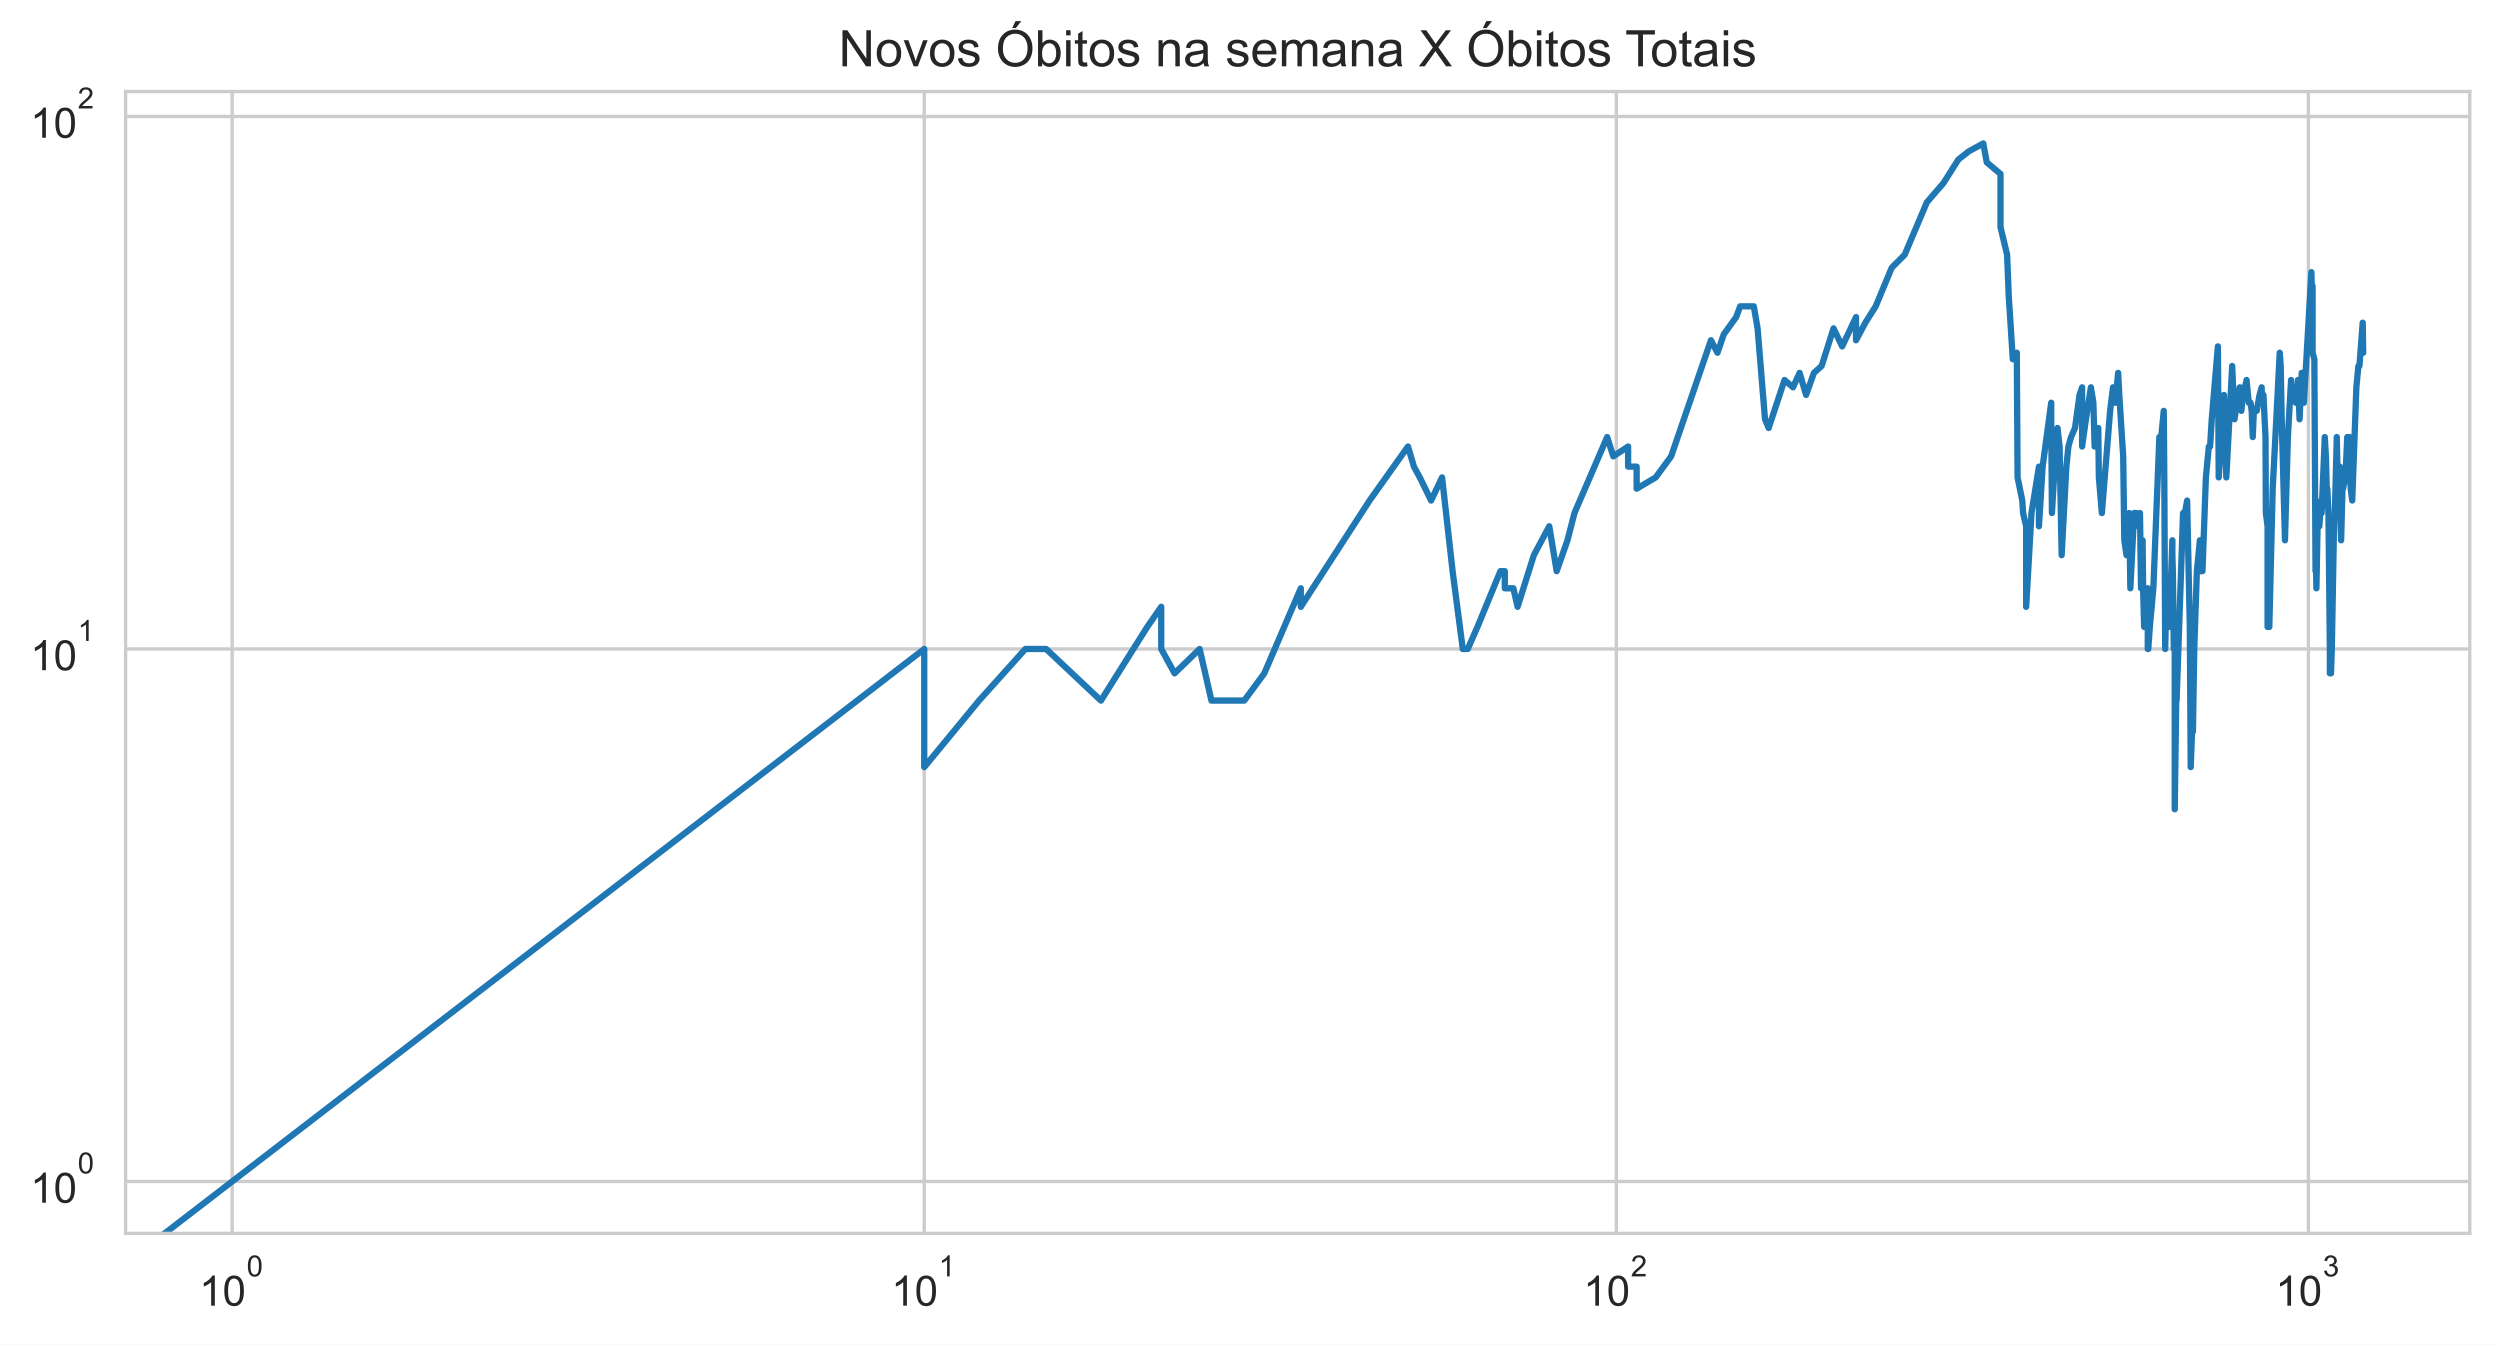
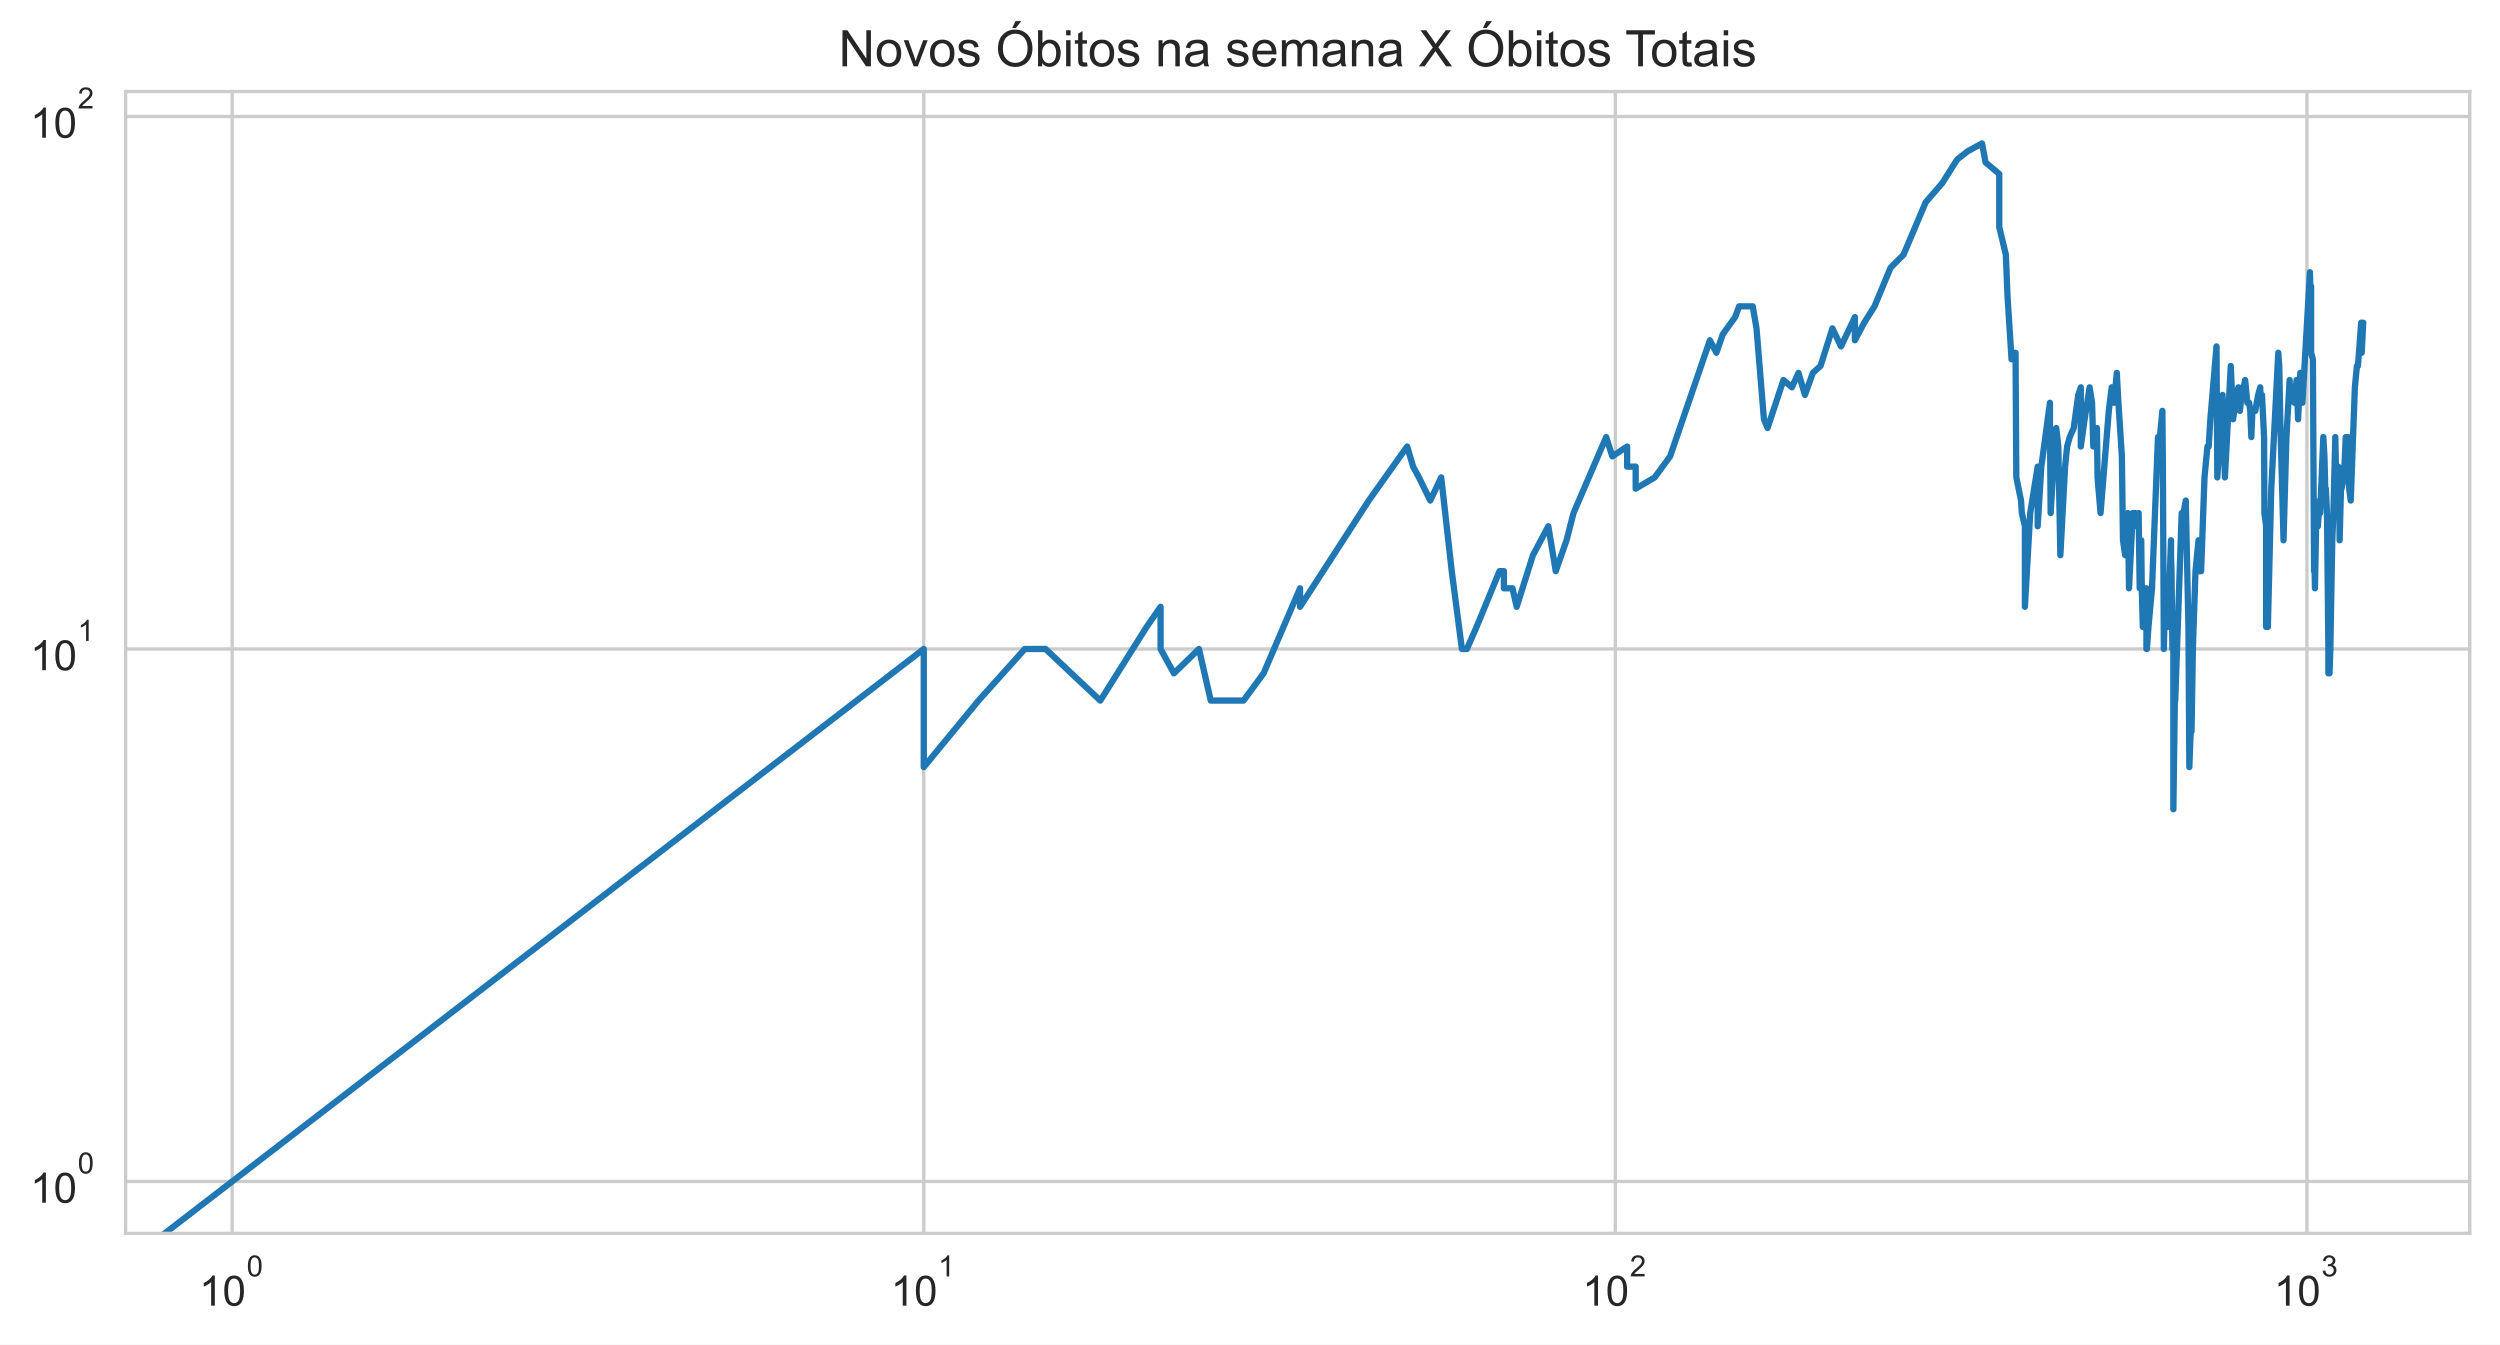
<svg xmlns="http://www.w3.org/2000/svg" xmlns:xlink="http://www.w3.org/1999/xlink" height="320.089pt" version="1.1" viewBox="0 0 595.1 320.089" width="595.1pt">
  <defs>
    <style type="text/css">*{stroke-linecap:butt;stroke-linejoin:round;}</style>
  </defs>
  <g id="figure_1">
    <g id="patch_1">
      <path d="M 0 320.089  L 595.1 320.089  L 595.1 0  L 0 0  z " style="fill:#ffffff;" />
    </g>
    <g id="axes_1">
      <g id="patch_2">
        <path d="M 29.9 293.589  L 587.9 293.589  L 587.9 21.789  L 29.9 21.789  z " style="fill:#ffffff;" />
      </g>
      <g id="matplotlib.axis_1">
        <g id="xtick_1">
          <g id="line2d_1">
-             <path clip-path="url(#p206f74bde8)" d="M 55.264 293.589  L 55.264 21.789  " style="fill:none;stroke:#cccccc;stroke-linecap:round;stroke-width:0.8;" />
+             <path clip-path="url(#p9e6e1d830b)" d="M 55.264 293.589  L 55.264 21.789  " style="fill:none;stroke:#cccccc;stroke-linecap:round;stroke-width:0.8;" />
          </g>
          <g id="text_1">
            <g style="fill:#262626;" transform="translate(47.41364 310.9019)scale(0.1 -0.1)">
              <defs>
                <path d="M 2384 0  L 1822 0  L 1822 3584  Q 1619 3391 1289 3197  Q 959 3003 697 2906  L 697 3450  Q 1169 3672 1522 3987  Q 1875 4303 2022 4600  L 2384 4600  L 2384 0  z " id="ArialMT-31" transform="scale(0.015625)" />
                <path d="M 266 2259  Q 266 3072 433 3567  Q 600 4063 929 4331  Q 1259 4600 1759 4600  Q 2128 4600 2406 4451  Q 2684 4303 2865 4023  Q 3047 3744 3150 3342  Q 3253 2941 3253 2259  Q 3253 1453 3087 958  Q 2922 463 2592 192  Q 2263 -78 1759 -78  Q 1097 -78 719 397  Q 266 969 266 2259  z M 844 2259  Q 844 1131 1108 757  Q 1372 384 1759 384  Q 2147 384 2411 759  Q 2675 1134 2675 2259  Q 2675 3391 2411 3762  Q 2147 4134 1753 4134  Q 1366 4134 1134 3806  Q 844 3388 844 2259  z " id="ArialMT-30" transform="scale(0.015625)" />
              </defs>
              <use transform="translate(0 0.99375)" xlink:href="#ArialMT-31" />
              <use transform="translate(55.61523 0.99375)" xlink:href="#ArialMT-30" />
              <use transform="translate(112.9728 70.6875)scale(0.7)" xlink:href="#ArialMT-30" />
            </g>
          </g>
        </g>
        <g id="xtick_2">
          <g id="line2d_2">
-             <path clip-path="url(#p206f74bde8)" d="M 220.006 293.589  L 220.006 21.789  " style="fill:none;stroke:#cccccc;stroke-linecap:round;stroke-width:0.8;" />
+             <path clip-path="url(#p9e6e1d830b)" d="M 219.891 293.589  L 219.891 21.789  " style="fill:none;stroke:#cccccc;stroke-linecap:round;stroke-width:0.8;" />
          </g>
          <g id="text_2">
-             <g style="fill:#262626;" transform="translate(212.1564 310.9019)scale(0.1 -0.1)">
+             <g style="fill:#262626;" transform="translate(212.0406 310.9019)scale(0.1 -0.1)">
              <use transform="translate(0 0.99375)" xlink:href="#ArialMT-31" />
              <use transform="translate(55.61523 0.99375)" xlink:href="#ArialMT-30" />
              <use transform="translate(112.9728 70.6875)scale(0.7)" xlink:href="#ArialMT-31" />
            </g>
          </g>
        </g>
        <g id="xtick_3">
          <g id="line2d_3">
-             <path clip-path="url(#p206f74bde8)" d="M 384.749 293.589  L 384.749 21.789  " style="fill:none;stroke:#cccccc;stroke-linecap:round;stroke-width:0.8;" />
+             <path clip-path="url(#p9e6e1d830b)" d="M 384.517 293.589  L 384.517 21.789  " style="fill:none;stroke:#cccccc;stroke-linecap:round;stroke-width:0.8;" />
          </g>
          <g id="text_3">
-             <g style="fill:#262626;" transform="translate(376.8991 310.9019)scale(0.1 -0.1)">
+             <g style="fill:#262626;" transform="translate(376.6675 310.9019)scale(0.1 -0.1)">
              <defs>
                <path d="M 3222 541  L 3222 0  L 194 0  Q 188 203 259 391  Q 375 700 629 1000  Q 884 1300 1366 1694  Q 2113 2306 2375 2664  Q 2638 3022 2638 3341  Q 2638 3675 2398 3904  Q 2159 4134 1775 4134  Q 1369 4134 1125 3890  Q 881 3647 878 3216  L 300 3275  Q 359 3922 746 4261  Q 1134 4600 1788 4600  Q 2447 4600 2831 4234  Q 3216 3869 3216 3328  Q 3216 3053 3103 2787  Q 2991 2522 2730 2228  Q 2469 1934 1863 1422  Q 1356 997 1212 845  Q 1069 694 975 541  L 3222 541  z " id="ArialMT-32" transform="scale(0.015625)" />
              </defs>
              <use transform="translate(0 0.99375)" xlink:href="#ArialMT-31" />
              <use transform="translate(55.61523 0.99375)" xlink:href="#ArialMT-30" />
              <use transform="translate(112.9728 70.6875)scale(0.7)" xlink:href="#ArialMT-32" />
            </g>
          </g>
        </g>
        <g id="xtick_4">
          <g id="line2d_4">
-             <path clip-path="url(#p206f74bde8)" d="M 549.492 293.589  L 549.492 21.789  " style="fill:none;stroke:#cccccc;stroke-linecap:round;stroke-width:0.8;" />
+             <path clip-path="url(#p9e6e1d830b)" d="M 549.144 293.589  L 549.144 21.789  " style="fill:none;stroke:#cccccc;stroke-linecap:round;stroke-width:0.8;" />
          </g>
          <g id="text_4">
-             <g style="fill:#262626;" transform="translate(541.6418 310.9019)scale(0.1 -0.1)">
+             <g style="fill:#262626;" transform="translate(541.2944 310.9019)scale(0.1 -0.1)">
              <defs>
                <path d="M 269 1209  L 831 1284  Q 928 806 1161 595  Q 1394 384 1728 384  Q 2125 384 2398 659  Q 2672 934 2672 1341  Q 2672 1728 2419 1979  Q 2166 2231 1775 2231  Q 1616 2231 1378 2169  L 1441 2663  Q 1497 2656 1531 2656  Q 1891 2656 2178 2843  Q 2466 3031 2466 3422  Q 2466 3731 2256 3934  Q 2047 4138 1716 4138  Q 1388 4138 1169 3931  Q 950 3725 888 3313  L 325 3413  Q 428 3978 793 4289  Q 1159 4600 1703 4600  Q 2078 4600 2393 4439  Q 2709 4278 2876 4000  Q 3044 3722 3044 3409  Q 3044 3113 2884 2869  Q 2725 2625 2413 2481  Q 2819 2388 3044 2092  Q 3269 1797 3269 1353  Q 3269 753 2831 336  Q 2394 -81 1725 -81  Q 1122 -81 723 278  Q 325 638 269 1209  z " id="ArialMT-33" transform="scale(0.015625)" />
              </defs>
              <use transform="translate(0 0.99375)" xlink:href="#ArialMT-31" />
              <use transform="translate(55.61523 0.99375)" xlink:href="#ArialMT-30" />
              <use transform="translate(112.9728 70.6875)scale(0.7)" xlink:href="#ArialMT-33" />
            </g>
          </g>
        </g>
        <g id="xtick_5" />
        <g id="xtick_6" />
        <g id="xtick_7" />
        <g id="xtick_8" />
        <g id="xtick_9" />
        <g id="xtick_10" />
        <g id="xtick_11" />
        <g id="xtick_12" />
        <g id="xtick_13" />
        <g id="xtick_14" />
        <g id="xtick_15" />
        <g id="xtick_16" />
        <g id="xtick_17" />
        <g id="xtick_18" />
        <g id="xtick_19" />
        <g id="xtick_20" />
        <g id="xtick_21" />
        <g id="xtick_22" />
        <g id="xtick_23" />
        <g id="xtick_24" />
        <g id="xtick_25" />
        <g id="xtick_26" />
        <g id="xtick_27" />
        <g id="xtick_28" />
        <g id="xtick_29" />
        <g id="xtick_30" />
      </g>
      <g id="matplotlib.axis_2">
        <g id="ytick_1">
          <g id="line2d_5">
-             <path clip-path="url(#p206f74bde8)" d="M 29.9 281.235  L 587.9 281.235  " style="fill:none;stroke:#cccccc;stroke-linecap:round;stroke-width:0.8;" />
+             <path clip-path="url(#p9e6e1d830b)" d="M 29.9 281.235  L 587.9 281.235  " style="fill:none;stroke:#cccccc;stroke-linecap:round;stroke-width:0.8;" />
          </g>
          <g id="text_5">
            <g style="fill:#262626;" transform="translate(7.2 286.3911)scale(0.1 -0.1)">
              <use transform="translate(0 0.99375)" xlink:href="#ArialMT-31" />
              <use transform="translate(55.61523 0.99375)" xlink:href="#ArialMT-30" />
              <use transform="translate(112.9728 70.6875)scale(0.7)" xlink:href="#ArialMT-30" />
            </g>
          </g>
        </g>
        <g id="ytick_2">
          <g id="line2d_6">
-             <path clip-path="url(#p206f74bde8)" d="M 29.9 154.482  L 587.9 154.482  " style="fill:none;stroke:#cccccc;stroke-linecap:round;stroke-width:0.8;" />
+             <path clip-path="url(#p9e6e1d830b)" d="M 29.9 154.482  L 587.9 154.482  " style="fill:none;stroke:#cccccc;stroke-linecap:round;stroke-width:0.8;" />
          </g>
          <g id="text_6">
            <g style="fill:#262626;" transform="translate(7.2 159.6381)scale(0.1 -0.1)">
              <use transform="translate(0 0.99375)" xlink:href="#ArialMT-31" />
              <use transform="translate(55.61523 0.99375)" xlink:href="#ArialMT-30" />
              <use transform="translate(112.9728 70.6875)scale(0.7)" xlink:href="#ArialMT-31" />
            </g>
          </g>
        </g>
        <g id="ytick_3">
          <g id="line2d_7">
-             <path clip-path="url(#p206f74bde8)" d="M 29.9 27.729  L 587.9 27.729  " style="fill:none;stroke:#cccccc;stroke-linecap:round;stroke-width:0.8;" />
+             <path clip-path="url(#p9e6e1d830b)" d="M 29.9 27.729  L 587.9 27.729  " style="fill:none;stroke:#cccccc;stroke-linecap:round;stroke-width:0.8;" />
          </g>
          <g id="text_7">
            <g style="fill:#262626;" transform="translate(7.2 32.8852)scale(0.1 -0.1)">
              <use transform="translate(0 0.99375)" xlink:href="#ArialMT-31" />
              <use transform="translate(55.61523 0.99375)" xlink:href="#ArialMT-30" />
              <use transform="translate(112.9728 70.6875)scale(0.7)" xlink:href="#ArialMT-32" />
            </g>
          </g>
        </g>
        <g id="ytick_4" />
        <g id="ytick_5" />
        <g id="ytick_6" />
        <g id="ytick_7" />
        <g id="ytick_8" />
        <g id="ytick_9" />
        <g id="ytick_10" />
        <g id="ytick_11" />
        <g id="ytick_12" />
        <g id="ytick_13" />
        <g id="ytick_14" />
        <g id="ytick_15" />
        <g id="ytick_16" />
        <g id="ytick_17" />
        <g id="ytick_18" />
        <g id="ytick_19" />
        <g id="ytick_20" />
        <g id="ytick_21" />
      </g>
      <g id="line2d_8">
-         <path clip-path="url(#p206f74bde8)" d="M 3.464 321.089  L 220.006 154.482  L 220.006 182.602  L 233.051 166.766  L 244.08 154.482  L 244.08 154.482  L 249.016 154.482  L 262.061 166.766  L 273.09 149.235  L 276.418 144.445  L 276.418 154.482  L 279.598 160.282  L 279.598 160.282  L 285.564 154.482  L 288.37 166.766  L 296.183 166.766  L 300.955 160.282  L 309.638 140.039  L 309.638 144.445  L 309.638 144.445  L 326.011 119.149  L 335.157 106.289  L 336.573 111.079  L 337.963 113.64  L 340.663 119.149  L 343.265 113.64  L 345.776 135.96  L 348.201 154.482  L 349.384 154.482  L 351.692 149.235  L 357.156 135.96  L 358.201 135.96  L 358.201 140.039  L 360.245 140.039  L 361.246 144.445  L 365.114 132.162  L 368.784 125.272  L 370.551 135.96  L 373.121 128.609  L 374.785 122.125  L 382.57 104.042  L 384.03 108.632  L 387.555 106.289  L 387.555 111.079  L 389.59 111.079  L 389.59 116.325  L 394.124 113.64  L 397.794 108.632  L 407.273 80.993  L 408.823 83.969  L 410.34 79.563  L 413.28 75.483  L 414.234 72.922  L 417.476 72.922  L 418.376 78.169  L 420.143 99.805  L 421.01 101.883  L 424.788 90.453  L 426.803 92.2  L 428.376 88.759  L 429.915 94.005  L 431.793 88.759  L 433.623 87.115  L 436.456 78.169  L 438.511 82.461  L 441.808 75.483  L 441.808 80.993  L 444.029 76.81  L 446.486 72.922  L 450.307 63.726  L 453.388 60.639  L 458.67 48.155  L 462.632 43.565  L 462.632 43.565  L 466.157 37.986  L 468.637 36.031  L 472.096 34.144  L 472.935 38.653  L 476.197 41.406  L 476.197 54.044  L 476.197 54.044  L 477.774 60.639  L 478.163 70.475  L 479.126 85.52  L 480.076 83.969  L 480.264 113.64  L 480.264 113.64  L 481.385 119.149  L 481.57 122.125  L 482.306 125.272  L 482.306 144.445  L 483.575 122.125  L 483.575 122.125  L 485.351 111.079  L 485.351 125.272  L 486.222 111.079  L 488.272 95.872  L 488.272 99.805  L 488.272 99.805  L 488.44 122.125  L 488.942 113.64  L 489.771 101.883  L 490.264 106.289  L 490.753 132.162  L 491.883 111.079  L 491.883 111.079  L 492.361 106.289  L 492.994 104.042  L 493.934 101.883  L 495.014 94.005  L 495.624 92.2  L 495.624 106.289  L 495.624 106.289  L 496.53 99.805  L 497.72 92.2  L 498.308 95.872  L 498.6 106.289  L 499.325 104.042  L 499.325 104.042  L 499.469 101.883  L 499.613 113.64  L 500.327 122.125  L 502.291 97.803  L 502.98 92.2  L 503.526 94.005  L 503.526 94.005  L 503.526 95.872  L 504.203 88.759  L 504.472 94.005  L 505.406 108.632  L 505.67 128.609  L 505.67 128.609  L 506.196 132.162  L 506.848 122.125  L 507.108 140.039  L 508.008 122.125  L 508.008 122.125  L 508.517 122.125  L 509.023 125.272  L 509.399 122.125  L 509.65 140.039  L 510.023 128.609  L 510.147 140.039  L 510.395 149.235  L 511.01 140.039  L 511.01 144.445  L 511.255 140.039  L 511.255 154.482  L 511.377 154.482  L 511.741 149.235  L 512.585 140.039  L 514.009 104.042  L 514.244 104.042  L 514.244 104.042  L 514.244 106.289  L 515.059 97.803  L 515.174 111.079  L 515.405 154.482  L 515.405 154.482  L 515.635 144.445  L 516.321 149.235  L 516.548 144.445  L 517.113 128.609  L 517.113 132.162  L 517.113 132.162  L 517.225 135.96  L 517.45 154.482  L 517.673 154.482  L 517.673 192.638  L 518.118 160.282  L 518.118 166.766  L 519.655 122.125  L 519.979 125.272  L 519.979 125.272  L 520.087 122.125  L 520.625 119.149  L 521.265 149.235  L 521.477 182.602  L 521.794 174.116  L 522.004 174.116  L 522.319 154.482  L 522.943 135.96  L 523.666 128.609  L 523.666 135.96  L 523.768 135.96  L 524.279 135.96  L 525.088 113.64  L 525.789 106.289  L 526.088 106.289  L 526.088 106.289  L 526.484 99.805  L 527.949 82.461  L 528.142 113.64  L 528.142 113.64  L 529.384 94.005  L 529.951 113.64  L 531.347 87.115  L 531.347 87.115  L 531.898 99.805  L 532.717 94.005  L 533.168 92.2  L 533.527 97.803  L 534.061 92.2  L 534.061 94.005  L 534.061 94.005  L 534.768 90.453  L 535.293 95.872  L 535.728 95.872  L 535.988 97.803  L 536.247 104.042  L 536.505 97.803  L 537.188 97.803  L 537.864 94.005  L 538.367 92.2  L 538.451 95.872  L 538.784 94.005  L 539.281 104.042  L 539.363 122.125  L 539.774 125.272  L 539.774 149.235  L 539.774 149.235  L 540.183 149.235  L 540.993 116.325  L 542.666 83.969  L 542.666 83.969  L 542.901 87.115  L 543.136 99.805  L 543.914 128.609  L 544.607 104.042  L 544.607 104.042  L 545.369 90.453  L 545.444 94.005  L 546.272 92.2  L 546.497 95.872  L 547.017 90.453  L 547.017 90.453  L 547.386 99.805  L 547.9 88.759  L 548.41 95.872  L 550.204 64.795  L 550.345 70.475  L 550.487 68.133  L 550.487 68.133  L 550.487 83.969  L 550.909 85.52  L 551.189 135.96  L 551.328 135.96  L 551.398 140.039  L 551.398 140.039  L 551.676 125.272  L 552.091 125.272  L 552.504 119.149  L 552.641 119.149  L 552.641 122.125  L 552.641 122.125  L 553.39 104.042  L 553.661 108.632  L 553.93 119.149  L 553.997 116.325  L 553.997 116.325  L 554.266 122.125  L 554.6 154.482  L 554.6 160.282  L 554.6 160.282  L 554.866 160.282  L 555.064 154.482  L 555.526 128.609  L 555.789 122.125  L 556.246 104.042  L 556.246 104.042  L 556.441 113.64  L 556.958 111.079  L 557.152 113.64  L 557.28 128.609  L 557.28 128.609  L 557.6 116.325  L 557.728 116.325  L 558.299 113.64  L 558.741 104.042  L 558.866 104.042  L 558.866 104.042  L 558.992 111.079  L 559.304 104.042  L 559.554 116.325  L 559.926 119.149  L 560.908 92.2  L 561.394 87.115  L 561.636 87.115  L 562.417 76.81  L 562.536 83.969  L 562.536 83.969  " style="fill:none;stroke:#1f77b4;stroke-linecap:round;stroke-width:1.5;" />
+         <path clip-path="url(#p9e6e1d830b)" d="M 3.5 321.089  L 219.891 154.482  L 219.891 182.602  L 232.926 166.766  L 243.947 154.482  L 243.947 154.482  L 248.88 154.482  L 261.915 166.766  L 272.937 149.235  L 276.263 144.445  L 276.263 154.482  L 279.441 160.282  L 279.441 160.282  L 285.402 154.482  L 288.206 166.766  L 296.014 166.766  L 300.782 160.282  L 309.459 140.039  L 309.459 144.445  L 309.459 144.445  L 325.82 119.149  L 334.96 106.289  L 336.376 111.079  L 337.764 113.64  L 340.462 119.149  L 343.062 113.64  L 345.571 135.96  L 347.995 154.482  L 349.177 154.482  L 351.484 149.235  L 356.944 135.96  L 357.988 135.96  L 357.988 140.039  L 360.031 140.039  L 361.031 144.445  L 364.896 132.162  L 368.563 125.272  L 370.329 135.96  L 372.898 128.609  L 374.561 122.125  L 382.34 104.042  L 383.799 108.632  L 387.322 106.289  L 387.322 111.079  L 389.355 111.079  L 389.355 116.325  L 393.886 113.64  L 397.553 108.632  L 407.025 80.993  L 408.574 83.969  L 410.09 79.563  L 413.029 75.483  L 413.982 72.922  L 417.222 72.922  L 418.121 78.169  L 419.887 99.805  L 420.753 101.883  L 424.528 90.453  L 426.542 92.2  L 428.114 88.759  L 429.651 94.005  L 431.528 88.759  L 433.357 87.115  L 436.188 78.169  L 438.241 82.461  L 441.537 75.483  L 441.537 80.993  L 443.756 76.81  L 446.211 72.922  L 450.029 63.726  L 453.108 60.639  L 458.387 48.155  L 462.346 43.565  L 462.346 43.565  L 465.869 37.986  L 468.346 36.031  L 471.803 34.144  L 472.641 38.653  L 475.901 41.406  L 475.901 54.044  L 475.901 54.044  L 477.477 60.639  L 477.865 70.475  L 478.828 85.52  L 479.777 83.969  L 479.965 113.64  L 479.965 113.64  L 481.086 119.149  L 481.271 122.125  L 482.006 125.272  L 482.006 144.445  L 483.274 122.125  L 483.274 122.125  L 485.049 111.079  L 485.049 125.272  L 485.919 111.079  L 487.967 95.872  L 487.967 99.805  L 487.967 99.805  L 488.135 122.125  L 488.637 113.64  L 489.465 101.883  L 489.958 106.289  L 490.447 132.162  L 491.576 111.079  L 491.576 111.079  L 492.054 106.289  L 492.687 104.042  L 493.625 101.883  L 494.705 94.005  L 495.315 92.2  L 495.315 106.289  L 495.315 106.289  L 496.22 99.805  L 497.409 92.2  L 497.996 95.872  L 498.288 106.289  L 499.012 104.042  L 499.012 104.042  L 499.156 101.883  L 499.3 113.64  L 500.014 122.125  L 501.977 97.803  L 502.665 92.2  L 503.211 94.005  L 503.211 94.005  L 503.211 95.872  L 503.888 88.759  L 504.156 94.005  L 505.089 108.632  L 505.354 128.609  L 505.354 128.609  L 505.879 132.162  L 506.531 122.125  L 506.79 140.039  L 507.689 122.125  L 507.689 122.125  L 508.198 122.125  L 508.704 125.272  L 509.08 122.125  L 509.33 140.039  L 509.703 128.609  L 509.828 140.039  L 510.075 149.235  L 510.69 140.039  L 510.69 144.445  L 510.934 140.039  L 510.934 154.482  L 511.056 154.482  L 511.42 149.235  L 512.264 140.039  L 513.687 104.042  L 513.921 104.042  L 513.921 104.042  L 513.921 106.289  L 514.735 97.803  L 514.851 111.079  L 515.082 154.482  L 515.082 154.482  L 515.312 144.445  L 515.997 149.235  L 516.224 144.445  L 516.788 128.609  L 516.788 132.162  L 516.788 132.162  L 516.9 135.96  L 517.125 154.482  L 517.348 154.482  L 517.348 192.638  L 517.793 160.282  L 517.793 166.766  L 519.328 122.125  L 519.653 125.272  L 519.653 125.272  L 519.761 122.125  L 520.298 119.149  L 520.937 149.235  L 521.149 182.602  L 521.466 174.116  L 521.676 174.116  L 521.99 154.482  L 522.615 135.96  L 523.336 128.609  L 523.336 135.96  L 523.439 135.96  L 523.949 135.96  L 524.758 113.64  L 525.459 106.289  L 525.757 106.289  L 525.757 106.289  L 526.152 99.805  L 527.616 82.461  L 527.809 113.64  L 527.809 113.64  L 529.051 94.005  L 529.617 113.64  L 531.013 87.115  L 531.013 87.115  L 531.563 99.805  L 532.382 94.005  L 532.832 92.2  L 533.19 97.803  L 533.725 92.2  L 533.725 94.005  L 533.725 94.005  L 534.431 90.453  L 534.956 95.872  L 535.39 95.872  L 535.65 97.803  L 535.909 104.042  L 536.166 97.803  L 536.849 97.803  L 537.525 94.005  L 538.028 92.2  L 538.111 95.872  L 538.444 94.005  L 538.941 104.042  L 539.023 122.125  L 539.434 125.272  L 539.434 149.235  L 539.434 149.235  L 539.842 149.235  L 540.652 116.325  L 542.323 83.969  L 542.323 83.969  L 542.558 87.115  L 542.793 99.805  L 543.57 128.609  L 544.263 104.042  L 544.263 104.042  L 545.024 90.453  L 545.1 94.005  L 545.927 92.2  L 546.151 95.872  L 546.671 90.453  L 546.671 90.453  L 547.04 99.805  L 547.554 88.759  L 548.064 95.872  L 549.856 64.795  L 549.997 70.475  L 550.138 68.133  L 550.138 68.133  L 550.138 83.969  L 550.56 85.52  L 550.84 135.96  L 550.98 135.96  L 551.049 140.039  L 551.049 140.039  L 551.327 125.272  L 551.742 125.272  L 552.154 119.149  L 552.291 119.149  L 552.291 122.125  L 552.291 122.125  L 553.04 104.042  L 553.31 108.632  L 553.58 119.149  L 553.647 116.325  L 553.647 116.325  L 553.915 122.125  L 554.249 154.482  L 554.249 160.282  L 554.249 160.282  L 554.514 160.282  L 554.713 154.482  L 555.175 128.609  L 555.437 122.125  L 555.894 104.042  L 555.894 104.042  L 556.089 113.64  L 556.606 111.079  L 556.799 113.64  L 556.927 128.609  L 556.927 128.609  L 557.247 116.325  L 557.375 116.325  L 557.946 113.64  L 558.387 104.042  L 558.512 104.042  L 558.512 104.042  L 558.638 111.079  L 558.95 104.042  L 559.199 116.325  L 559.571 119.149  L 560.553 92.2  L 561.039 87.115  L 561.28 87.115  L 562.061 76.81  L 562.18 83.969  L 562.536 76.81  L 562.536 76.81  " style="fill:none;stroke:#1f77b4;stroke-linecap:round;stroke-width:1.5;" />
      </g>
      <g id="patch_3">
        <path d="M 29.9 293.589  L 29.9 21.789  " style="fill:none;stroke:#cccccc;stroke-linecap:square;stroke-linejoin:miter;stroke-width:0.8;" />
      </g>
      <g id="patch_4">
        <path d="M 587.9 293.589  L 587.9 21.789  " style="fill:none;stroke:#cccccc;stroke-linecap:square;stroke-linejoin:miter;stroke-width:0.8;" />
      </g>
      <g id="patch_5">
        <path d="M 29.9 293.589  L 587.9 293.589  " style="fill:none;stroke:#cccccc;stroke-linecap:square;stroke-linejoin:miter;stroke-width:0.8;" />
      </g>
      <g id="patch_6">
        <path d="M 29.9 21.789  L 587.9 21.789  " style="fill:none;stroke:#cccccc;stroke-linecap:square;stroke-linejoin:miter;stroke-width:0.8;" />
      </g>
      <g id="text_8">
        <g style="fill:#262626;" transform="translate(199.6278 15.78937)scale(0.12 -0.12)">
          <defs>
            <path d="M 488 0  L 488 4581  L 1109 4581  L 3516 984  L 3516 4581  L 4097 4581  L 4097 0  L 3475 0  L 1069 3600  L 1069 0  L 488 0  z " id="ArialMT-4e" transform="scale(0.015625)" />
            <path d="M 213 1659  Q 213 2581 725 3025  Q 1153 3394 1769 3394  Q 2453 3394 2887 2945  Q 3322 2497 3322 1706  Q 3322 1066 3130 698  Q 2938 331 2570 128  Q 2203 -75 1769 -75  Q 1072 -75 642 372  Q 213 819 213 1659  z M 791 1659  Q 791 1022 1069 705  Q 1347 388 1769 388  Q 2188 388 2466 706  Q 2744 1025 2744 1678  Q 2744 2294 2464 2611  Q 2184 2928 1769 2928  Q 1347 2928 1069 2612  Q 791 2297 791 1659  z " id="ArialMT-6f" transform="scale(0.015625)" />
            <path d="M 1344 0  L 81 3319  L 675 3319  L 1388 1331  Q 1503 1009 1600 663  Q 1675 925 1809 1294  L 2547 3319  L 3125 3319  L 1869 0  L 1344 0  z " id="ArialMT-76" transform="scale(0.015625)" />
            <path d="M 197 991  L 753 1078  Q 800 744 1014 566  Q 1228 388 1613 388  Q 2000 388 2187 545  Q 2375 703 2375 916  Q 2375 1106 2209 1216  Q 2094 1291 1634 1406  Q 1016 1563 777 1677  Q 538 1791 414 1992  Q 291 2194 291 2438  Q 291 2659 392 2848  Q 494 3038 669 3163  Q 800 3259 1026 3326  Q 1253 3394 1513 3394  Q 1903 3394 2198 3281  Q 2494 3169 2634 2976  Q 2775 2784 2828 2463  L 2278 2388  Q 2241 2644 2061 2787  Q 1881 2931 1553 2931  Q 1166 2931 1000 2803  Q 834 2675 834 2503  Q 834 2394 903 2306  Q 972 2216 1119 2156  Q 1203 2125 1616 2013  Q 2213 1853 2448 1751  Q 2684 1650 2818 1456  Q 2953 1263 2953 975  Q 2953 694 2789 445  Q 2625 197 2315 61  Q 2006 -75 1616 -75  Q 969 -75 630 194  Q 291 463 197 991  z " id="ArialMT-73" transform="scale(0.015625)" />
            <path id="ArialMT-20" transform="scale(0.015625)" />
            <path d="M 309 2231  Q 309 3372 921 4017  Q 1534 4663 2503 4663  Q 3138 4663 3647 4359  Q 4156 4056 4423 3514  Q 4691 2972 4691 2284  Q 4691 1588 4409 1038  Q 4128 488 3612 205  Q 3097 -78 2500 -78  Q 1853 -78 1343 234  Q 834 547 571 1087  Q 309 1628 309 2231  z M 934 2222  Q 934 1394 1379 917  Q 1825 441 2497 441  Q 3181 441 3623 922  Q 4066 1403 4066 2288  Q 4066 2847 3877 3264  Q 3688 3681 3323 3911  Q 2959 4141 2506 4141  Q 1863 4141 1398 3698  Q 934 3256 934 2222  z M 2116 4862  L 2531 5737  L 3269 5737  L 2581 4862  L 2116 4862  z " id="ArialMT-d3" transform="scale(0.015625)" />
            <path d="M 941 0  L 419 0  L 419 4581  L 981 4581  L 981 2947  Q 1338 3394 1891 3394  Q 2197 3394 2470 3270  Q 2744 3147 2920 2923  Q 3097 2700 3197 2384  Q 3297 2069 3297 1709  Q 3297 856 2875 390  Q 2453 -75 1863 -75  Q 1275 -75 941 416  L 941 0  z M 934 1684  Q 934 1088 1097 822  Q 1363 388 1816 388  Q 2184 388 2453 708  Q 2722 1028 2722 1663  Q 2722 2313 2464 2622  Q 2206 2931 1841 2931  Q 1472 2931 1203 2611  Q 934 2291 934 1684  z " id="ArialMT-62" transform="scale(0.015625)" />
            <path d="M 425 3934  L 425 4581  L 988 4581  L 988 3934  L 425 3934  z M 425 0  L 425 3319  L 988 3319  L 988 0  L 425 0  z " id="ArialMT-69" transform="scale(0.015625)" />
            <path d="M 1650 503  L 1731 6  Q 1494 -44 1306 -44  Q 1000 -44 831 53  Q 663 150 594 308  Q 525 466 525 972  L 525 2881  L 113 2881  L 113 3319  L 525 3319  L 525 4141  L 1084 4478  L 1084 3319  L 1650 3319  L 1650 2881  L 1084 2881  L 1084 941  Q 1084 700 1114 631  Q 1144 563 1211 522  Q 1278 481 1403 481  Q 1497 481 1650 503  z " id="ArialMT-74" transform="scale(0.015625)" />
            <path d="M 422 0  L 422 3319  L 928 3319  L 928 2847  Q 1294 3394 1984 3394  Q 2284 3394 2536 3286  Q 2788 3178 2913 3003  Q 3038 2828 3088 2588  Q 3119 2431 3119 2041  L 3119 0  L 2556 0  L 2556 2019  Q 2556 2363 2490 2533  Q 2425 2703 2258 2804  Q 2091 2906 1866 2906  Q 1506 2906 1245 2678  Q 984 2450 984 1813  L 984 0  L 422 0  z " id="ArialMT-6e" transform="scale(0.015625)" />
            <path d="M 2588 409  Q 2275 144 1986 34  Q 1697 -75 1366 -75  Q 819 -75 525 192  Q 231 459 231 875  Q 231 1119 342 1320  Q 453 1522 633 1644  Q 813 1766 1038 1828  Q 1203 1872 1538 1913  Q 2219 1994 2541 2106  Q 2544 2222 2544 2253  Q 2544 2597 2384 2738  Q 2169 2928 1744 2928  Q 1347 2928 1158 2789  Q 969 2650 878 2297  L 328 2372  Q 403 2725 575 2942  Q 747 3159 1072 3276  Q 1397 3394 1825 3394  Q 2250 3394 2515 3294  Q 2781 3194 2906 3042  Q 3031 2891 3081 2659  Q 3109 2516 3109 2141  L 3109 1391  Q 3109 606 3145 398  Q 3181 191 3288 0  L 2700 0  Q 2613 175 2588 409  z M 2541 1666  Q 2234 1541 1622 1453  Q 1275 1403 1131 1340  Q 988 1278 909 1158  Q 831 1038 831 891  Q 831 666 1001 516  Q 1172 366 1500 366  Q 1825 366 2078 508  Q 2331 650 2450 897  Q 2541 1088 2541 1459  L 2541 1666  z " id="ArialMT-61" transform="scale(0.015625)" />
            <path d="M 2694 1069  L 3275 997  Q 3138 488 2766 206  Q 2394 -75 1816 -75  Q 1088 -75 661 373  Q 234 822 234 1631  Q 234 2469 665 2931  Q 1097 3394 1784 3394  Q 2450 3394 2872 2941  Q 3294 2488 3294 1666  Q 3294 1616 3291 1516  L 816 1516  Q 847 969 1125 678  Q 1403 388 1819 388  Q 2128 388 2347 550  Q 2566 713 2694 1069  z M 847 1978  L 2700 1978  Q 2663 2397 2488 2606  Q 2219 2931 1791 2931  Q 1403 2931 1139 2672  Q 875 2413 847 1978  z " id="ArialMT-65" transform="scale(0.015625)" />
            <path d="M 422 0  L 422 3319  L 925 3319  L 925 2853  Q 1081 3097 1340 3245  Q 1600 3394 1931 3394  Q 2300 3394 2536 3241  Q 2772 3088 2869 2813  Q 3263 3394 3894 3394  Q 4388 3394 4653 3120  Q 4919 2847 4919 2278  L 4919 0  L 4359 0  L 4359 2091  Q 4359 2428 4304 2576  Q 4250 2725 4106 2815  Q 3963 2906 3769 2906  Q 3419 2906 3187 2673  Q 2956 2441 2956 1928  L 2956 0  L 2394 0  L 2394 2156  Q 2394 2531 2256 2718  Q 2119 2906 1806 2906  Q 1569 2906 1367 2781  Q 1166 2656 1075 2415  Q 984 2175 984 1722  L 984 0  L 422 0  z " id="ArialMT-6d" transform="scale(0.015625)" />
            <path d="M 28 0  L 1800 2388  L 238 4581  L 959 4581  L 1791 3406  Q 2050 3041 2159 2844  Q 2313 3094 2522 3366  L 3444 4581  L 4103 4581  L 2494 2422  L 4228 0  L 3478 0  L 2325 1634  Q 2228 1775 2125 1941  Q 1972 1691 1906 1597  L 756 0  L 28 0  z " id="ArialMT-58" transform="scale(0.015625)" />
            <path d="M 1659 0  L 1659 4041  L 150 4041  L 150 4581  L 3781 4581  L 3781 4041  L 2266 4041  L 2266 0  L 1659 0  z " id="ArialMT-54" transform="scale(0.015625)" />
          </defs>
          <use xlink:href="#ArialMT-4e" />
          <use x="72.217" xlink:href="#ArialMT-6f" />
          <use x="127.832" xlink:href="#ArialMT-76" />
          <use x="177.832" xlink:href="#ArialMT-6f" />
          <use x="233.447" xlink:href="#ArialMT-73" />
          <use x="283.447" xlink:href="#ArialMT-20" />
          <use x="311.23" xlink:href="#ArialMT-d3" />
          <use x="389.014" xlink:href="#ArialMT-62" />
          <use x="444.629" xlink:href="#ArialMT-69" />
          <use x="466.846" xlink:href="#ArialMT-74" />
          <use x="494.629" xlink:href="#ArialMT-6f" />
          <use x="550.244" xlink:href="#ArialMT-73" />
          <use x="600.244" xlink:href="#ArialMT-20" />
          <use x="628.027" xlink:href="#ArialMT-6e" />
          <use x="683.643" xlink:href="#ArialMT-61" />
          <use x="739.258" xlink:href="#ArialMT-20" />
          <use x="767.041" xlink:href="#ArialMT-73" />
          <use x="817.041" xlink:href="#ArialMT-65" />
          <use x="872.656" xlink:href="#ArialMT-6d" />
          <use x="955.957" xlink:href="#ArialMT-61" />
          <use x="1011.572" xlink:href="#ArialMT-6e" />
          <use x="1067.188" xlink:href="#ArialMT-61" />
          <use x="1122.803" xlink:href="#ArialMT-20" />
          <use x="1150.586" xlink:href="#ArialMT-58" />
          <use x="1217.285" xlink:href="#ArialMT-20" />
          <use x="1245.068" xlink:href="#ArialMT-d3" />
          <use x="1322.852" xlink:href="#ArialMT-62" />
          <use x="1378.467" xlink:href="#ArialMT-69" />
          <use x="1400.684" xlink:href="#ArialMT-74" />
          <use x="1428.467" xlink:href="#ArialMT-6f" />
          <use x="1484.082" xlink:href="#ArialMT-73" />
          <use x="1534.082" xlink:href="#ArialMT-20" />
          <use x="1560.115" xlink:href="#ArialMT-54" />
          <use x="1610.074" xlink:href="#ArialMT-6f" />
          <use x="1665.689" xlink:href="#ArialMT-74" />
          <use x="1693.473" xlink:href="#ArialMT-61" />
          <use x="1749.088" xlink:href="#ArialMT-69" />
          <use x="1771.305" xlink:href="#ArialMT-73" />
        </g>
      </g>
    </g>
  </g>
  <defs>
-     <clipPath id="p206f74bde8">
+     <clipPath id="p9e6e1d830b">
      <rect height="271.8" width="558" x="29.9" y="21.789" />
    </clipPath>
  </defs>
</svg>
